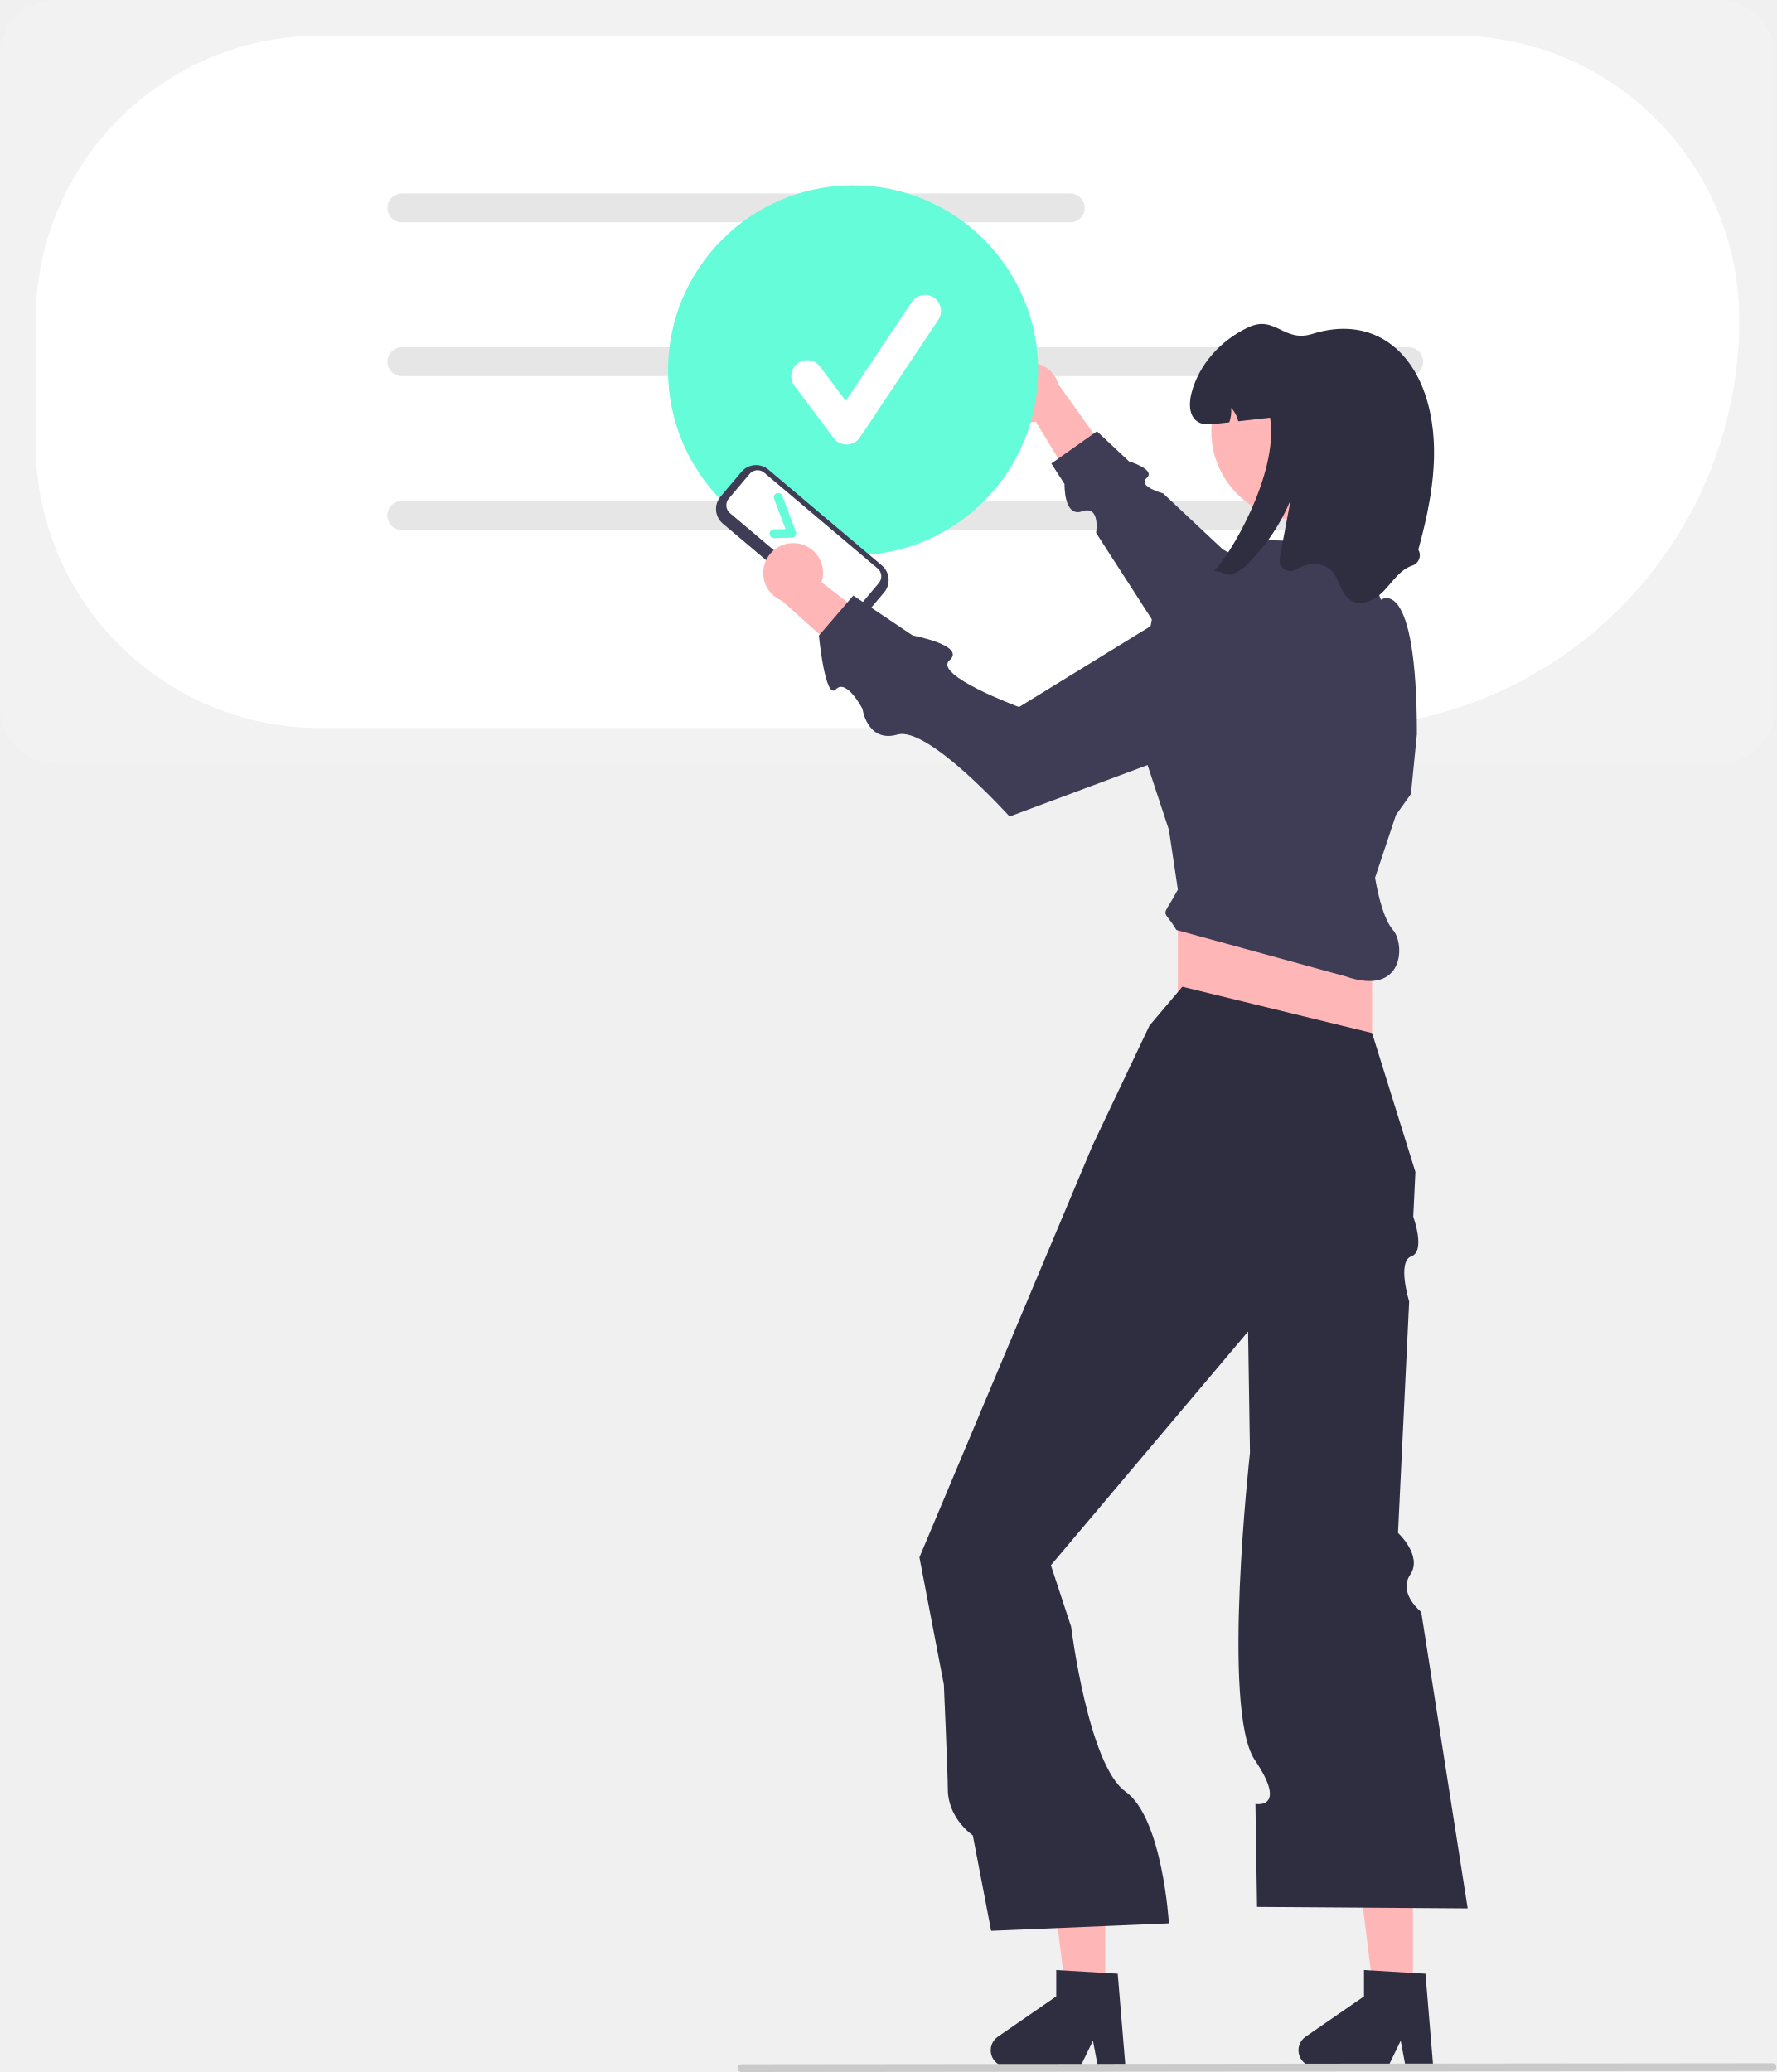
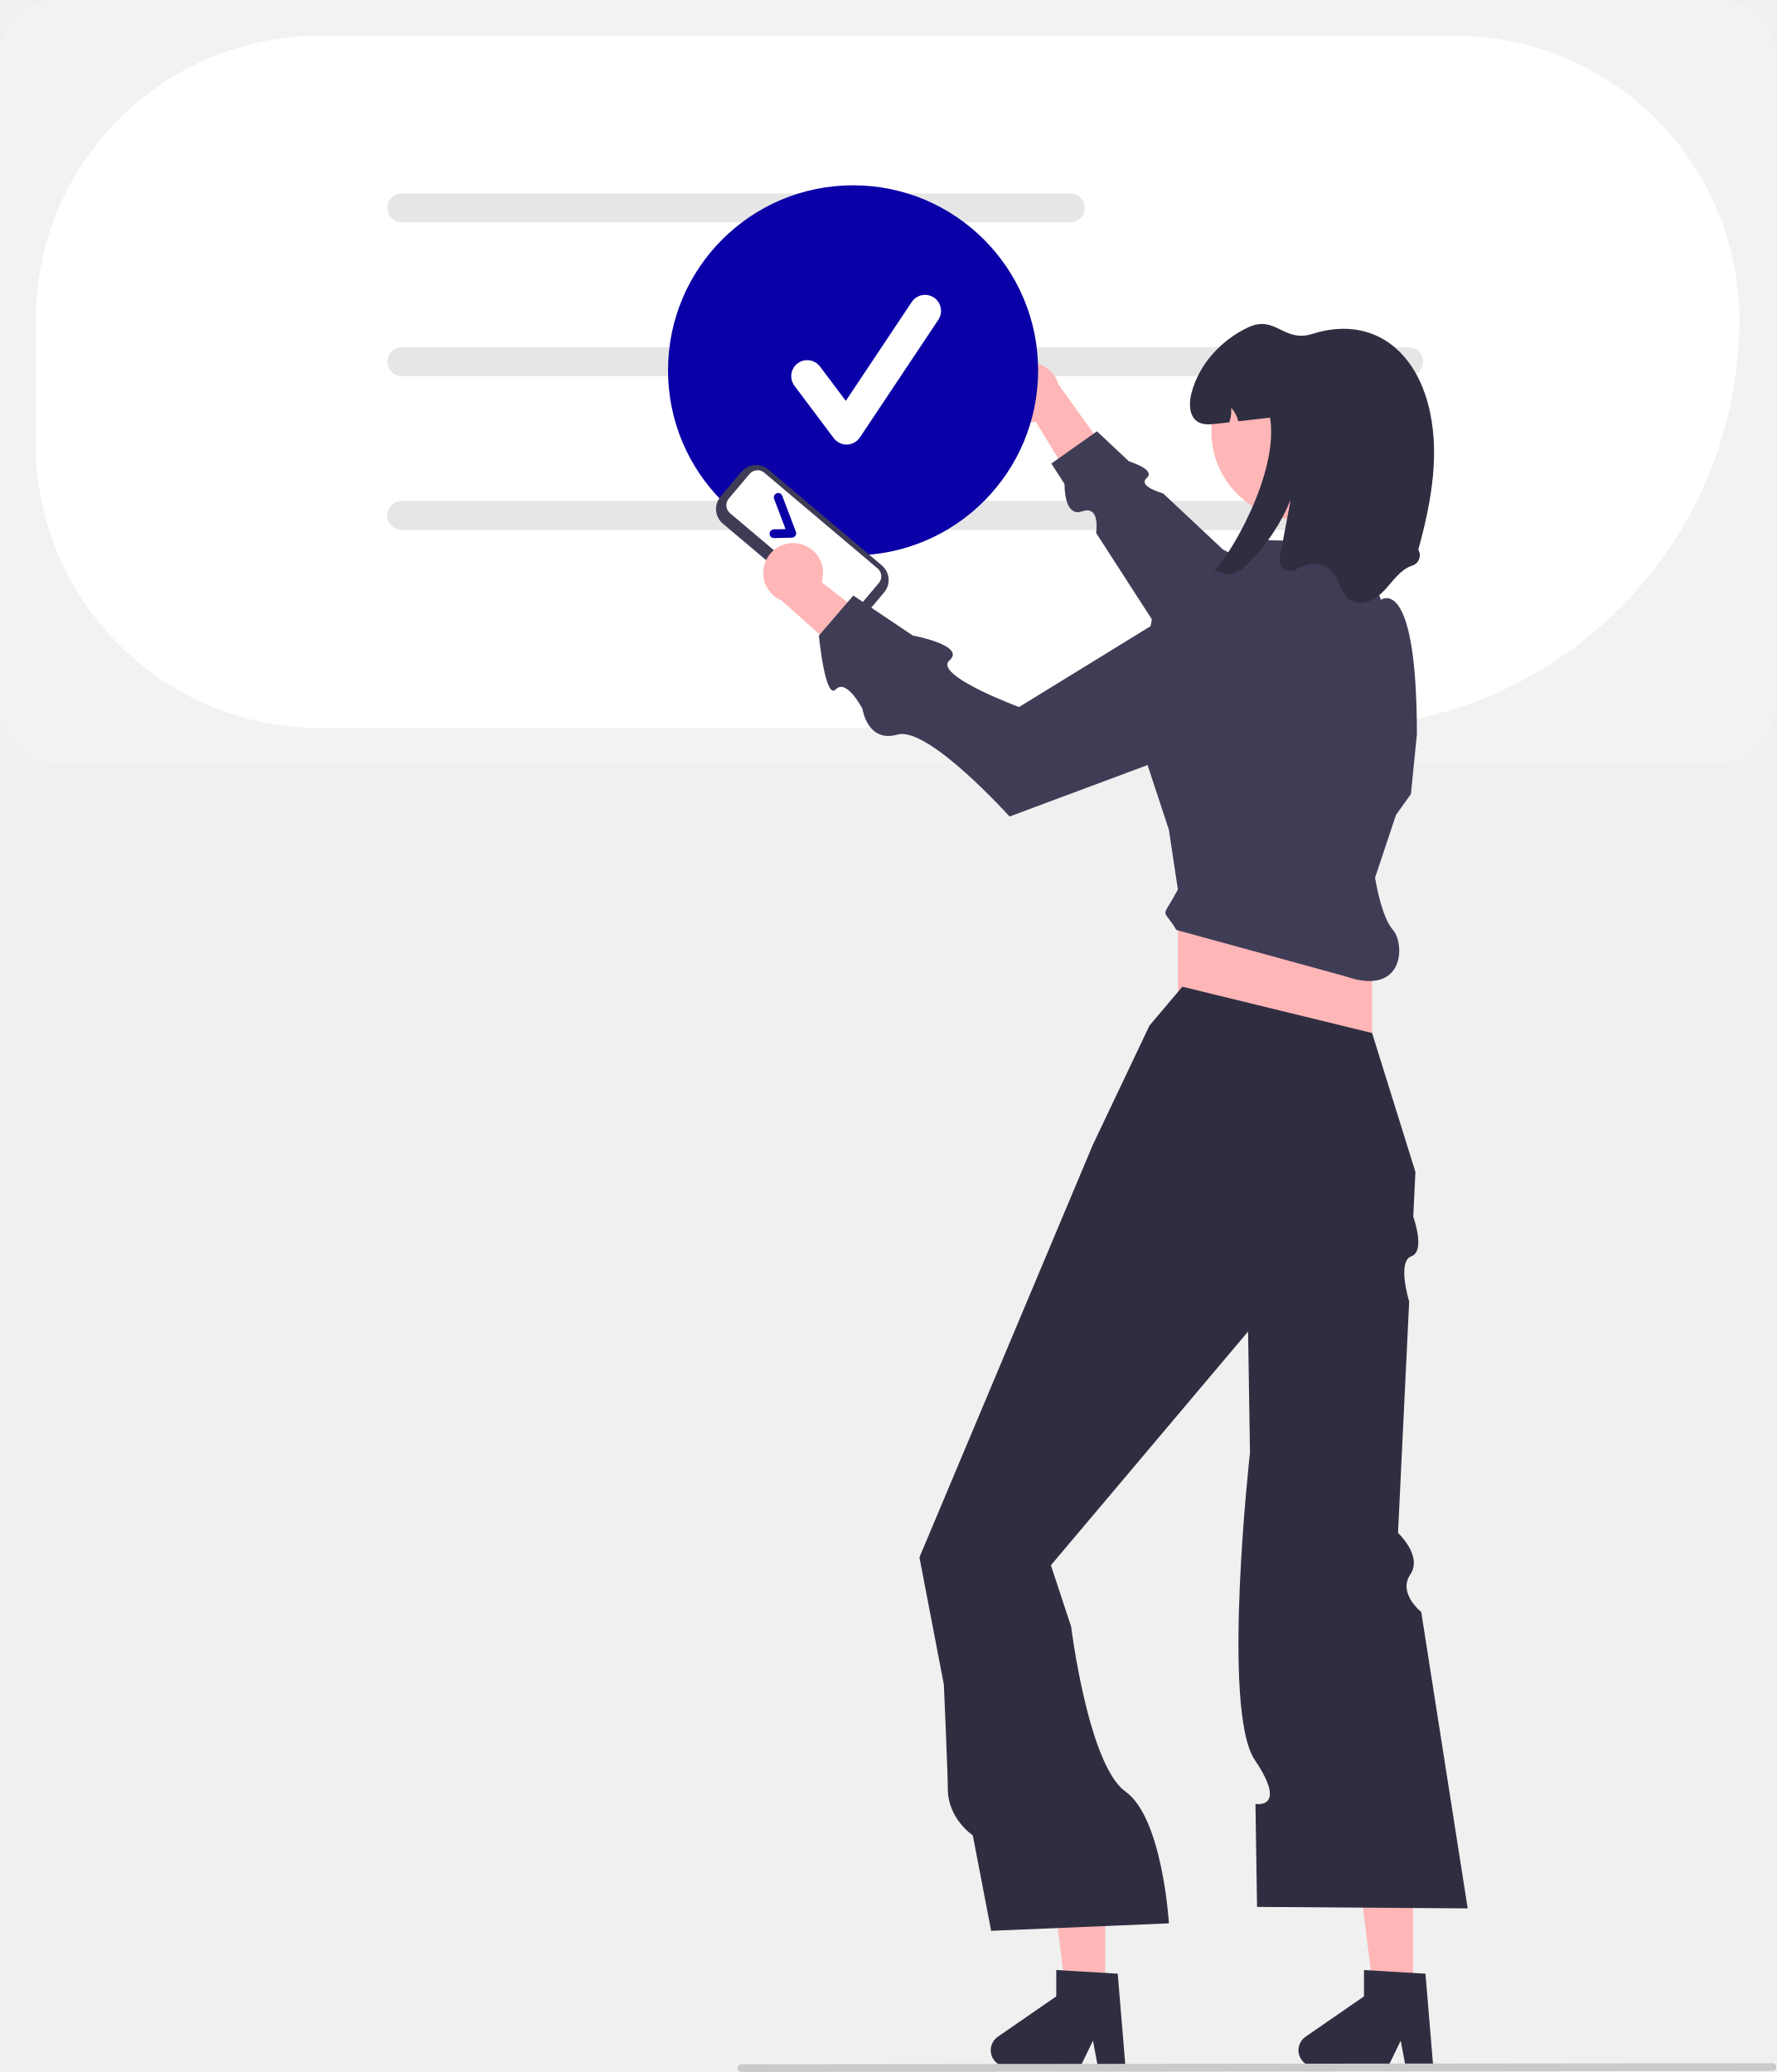
<svg xmlns="http://www.w3.org/2000/svg" data-name="Layer 1" width="543.219" height="633.601" viewBox="0 0 543.219 633.601">
  <path d="M854.052,366.728H345.482a17.112,17.112,0,0,1-17.092-17.092V150.291a17.112,17.112,0,0,1,17.092-17.092H854.052a17.112,17.112,0,0,1,17.092,17.092V349.636A17.112,17.112,0,0,1,854.052,366.728Z" transform="translate(-328.3903 -133.1994)" fill="#f2f2f2" />
  <path d="M735.442,355.827H426.21a87.014,87.014,0,0,1-86.916-86.916V231.026a87.015,87.015,0,0,1,86.916-86.917h347.118a87.015,87.015,0,0,1,86.916,86.917A124.943,124.943,0,0,1,735.442,355.827Z" transform="translate(-328.3903 -133.1994)" fill="#fff" />
  <path d="M655.673,201.175H451.267a4.408,4.408,0,1,1,0-8.816H655.673a4.408,4.408,0,0,1,0,8.816Z" transform="translate(-328.3903 -133.1994)" fill="#e6e6e6" />
  <path d="M759.147,248.206H451.267a4.408,4.408,0,1,1,0-8.816H759.147a4.408,4.408,0,0,1,0,8.816Z" transform="translate(-328.3903 -133.1994)" fill="#e6e6e6" />
  <path d="M759.147,295.237H451.267a4.408,4.408,0,1,1,0-8.816H759.147a4.408,4.408,0,0,1,0,8.816Z" transform="translate(-328.3903 -133.1994)" fill="#e6e6e6" />
  <path d="M759.147,295.237H451.267a4.408,4.408,0,1,1,0-8.816H759.147a4.408,4.408,0,0,1,0,8.816Z" transform="translate(-328.3903 -133.1994)" fill="#e6e6e6" />
  <path d="M634.103,253.604a9.088,9.088,0,0,0,11.007,8.547l16.811,27.578,7.155-15.182L652.015,250.686a9.138,9.138,0,0,0-17.912,2.918Z" transform="translate(-328.3903 -133.1994)" fill="#ffb6b6" />
  <path d="M760.255,332.64,702.323,301.216,684.05,284.072s-7.944-2.127-5.02-4.71-5.408-5.074-5.408-5.074l-9.809-9.203L649.873,274.948l4.034,6.253s-.278,10.352,5.393,8.361,4.254,6.594,4.254,6.594l33.85,52.471Z" transform="translate(-328.3903 -133.1994)" fill="#3f3d56" />
-   <circle cx="260.855" cy="113.249" r="56.586" fill="#64fcd9" />
+   <circle cx="260.855" cy="113.249" r="56.586" fill="#0b00a7" />
  <polygon points="432.044 611.601 420.278 611.601 414.679 566.219 432.044 566.219 432.044 611.601" fill="#ffb6b6" />
  <path d="M766.644,765.186h-8.438l-1.506-7.966-3.857,7.966H730.465a5.031,5.031,0,0,1-2.859-9.17l17.871-12.342V735.62l18.797,1.122Z" transform="translate(-328.3903 -133.1994)" fill="#2f2e41" />
  <polygon points="337.942 611.601 326.176 611.601 320.577 566.219 337.942 566.219 337.942 611.601" fill="#ffb6b6" />
  <path d="M672.542,765.186h-8.438l-1.506-7.966L658.741,765.186H636.363a5.031,5.031,0,0,1-2.859-9.17l17.871-12.342V735.62l18.797,1.122Z" transform="translate(-328.3903 -133.1994)" fill="#2f2e41" />
  <rect x="360.175" y="268.381" width="59.385" height="67.607" fill="#ffb6b6" />
  <path d="M689.936,434.927l-10.05,11.877L662.527,483.349,618.788,587.418l-9.25,22.009,7.47,38.907s1.209,27.411,1.209,31.898c0,9.136,7.641,14.198,7.641,14.198l5.606,29.198,54.36-2.284s-1.897-32.185-13.282-40.303-16.619-50.429-16.619-50.429l-6.186-18.772,60.298-71.478.389,24.985.188,12.093s-8.83,78.656,1.463,93.921.21,13.469.21,13.469l.49,31.488,64.41.457L762.976,626.121s-7.215-5.697-3.355-11.424-3.742-12.741-3.742-12.741l3.41-70.772s-3.775-12.224.665-13.813.583-12.101.583-12.101l.66-13.698-13.247-42.483Z" transform="translate(-328.3903 -133.1994)" fill="#2f2e41" />
  <path d="M748.864,401.581l6.395-19.186,4.568-6.395,1.827-18.272c0-49.335-11.004-41.12-11.004-41.12l-6.354-17.351-29.236-.914L696.331,316.158l-15.531,5.482-6.082,31.602,11.107,33.721,2.741,18.272c-5.228,9.652-4.786,5.087-.457,12.334l51.619,14.161c18.272,6.395,18.272-10.05,14.608-14.161C750.672,413.458,748.864,401.581,748.864,401.581Z" transform="translate(-328.3903 -133.1994)" fill="#3f3d56" />
  <circle cx="397.511" cy="131.907" r="27.102" fill="#ffb6b6" />
  <path d="M699.506,307.834" transform="translate(-328.3903 -133.1994)" fill="#2f2e41" />
  <path d="M762.084,301.284a3.329,3.329,0,0,1-1.855,4.87c-3.636,1.206-5.875,4.723-8.487,7.537-2.604,2.805-6.797,5.135-10.123,3.225-3.316-1.9-3.545-6.752-6.322-9.383-2.704-2.558-7.199-2.248-10.379-.302l-.095.058a3.351,3.351,0,0,1-5.127-3.41q1.671-8.887,3.34-17.772a59.761,59.761,0,0,1-12.507,18.912,13.757,13.757,0,0,1-5.427,3.819c-1.9.603-3.746-1.361-5.591-1.005,4.586-4.011,20.008-29.72,17.249-46.905q-4.865.548-9.73,1.096A8.943,8.943,0,0,0,704.855,257.924a10.51,10.51,0,0,1-.557,4.413c-1.352.155-2.713.302-4.066.457-1.882.21-3.929.393-5.546-.594-2.695-1.644-2.777-5.536-2.01-8.606,2.248-8.926,9.063-16.39,17.404-20.3,8.341-3.901,10.808,4.787,19.597,2.01,17.359-5.482,30.661,3.892,35.348,21.287C768.963,271.181,766.104,286.666,762.084,301.284Z" transform="translate(-328.3903 -133.1994)" fill="#2f2e41" />
  <path d="M837.116,765.776H803.929l-.143-.259c-.424-.77-.834-1.585-1.217-2.423-3.418-7.318-4.863-15.688-6.138-23.073l-.96-5.566a3.437,3.437,0,0,1,5.41-3.362q7.565,5.505,15.136,10.999c1.911,1.391,4.094,3,6.184,4.739.202-.979.413-1.962.624-2.931a3.439,3.439,0,0,1,6.281-1.086l3.883,6.238c2.832,4.556,5.332,9.045,4.822,13.887a.756.756,0,0,1-.013.176,10.947,10.947,0,0,1-.563,2.331Z" transform="translate(-328.3903 -133.1994)" fill="#f0f0f0" />
  <path d="M870.425,766.493l-315.358.307a1.191,1.191,0,0,1,0-2.381l315.358-.307a1.191,1.191,0,0,1,0,2.381Z" transform="translate(-328.3903 -133.1994)" fill="#cacaca" />
  <path d="M584.101,322.609l-34.688-29.294a5.865,5.865,0,0,1-.696-8.257l6.384-7.56a5.865,5.865,0,0,1,8.257-.696l34.688,29.294a5.865,5.865,0,0,1,.696,8.257l-6.384,7.56A5.865,5.865,0,0,1,584.101,322.609Z" transform="translate(-328.3903 -133.1994)" fill="#3f3d56" />
  <path d="M551.234,285.668a3.161,3.161,0,0,0,.375,4.449l34.688,29.294a3.161,3.161,0,0,0,4.449-.375l6.384-7.56a3.161,3.161,0,0,0-.375-4.449l-34.688-29.294a3.161,3.161,0,0,0-4.449.375Z" transform="translate(-328.3903 -133.1994)" fill="#fff" />
-   <path d="M571.598,297.056a1.333,1.333,0,0,1-1.054.558l-5.45.125a1.334,1.334,0,1,1-.061-2.667l3.566-.082-3.511-9.265a1.334,1.334,0,0,1,2.494-.945l4.18,11.028a1.334,1.334,0,0,1-.141,1.218Z" transform="translate(-328.3903 -133.1994)" fill="#64fcd9" />
+   <path d="M571.598,297.056a1.333,1.333,0,0,1-1.054.558l-5.45.125a1.334,1.334,0,1,1-.061-2.667l3.566-.082-3.511-9.265a1.334,1.334,0,0,1,2.494-.945l4.18,11.028a1.334,1.334,0,0,1-.141,1.218Z" transform="translate(-328.3903 -133.1994)" fill="#0b00a7" />
  <path d="M572.297,299.384a9.088,9.088,0,0,1,7.3,11.871l25.586,19.709-15.87,5.461-21.864-19.554a9.138,9.138,0,0,1,4.848-17.489Z" transform="translate(-328.3903 -133.1994)" fill="#ffb6b6" />
  <path d="M705.505,309.129l-65.509,40.278s-26.413-9.773-21.251-14.297-11.271-7.583-11.271-7.583l-18.153-12.213-10.534,12.242s1.919,19.885,5.185,16.442,8.147,5.963,8.147,5.963,1.443,10.502,10.739,7.859S637.101,382.882,637.101,382.882l80.622-30.069Z" transform="translate(-328.3903 -133.1994)" fill="#3f3d56" />
  <path d="M587.255,269.147a4.891,4.891,0,0,1-3.913-1.957l-11.998-15.997a4.892,4.892,0,1,1,7.827-5.87l7.849,10.465,20.16-30.24a4.892,4.892,0,0,1,8.141,5.427l-23.996,35.994a4.894,4.894,0,0,1-3.935,2.177C587.346,269.146,587.301,269.147,587.255,269.147Z" transform="translate(-328.3903 -133.1994)" fill="#fff" />
</svg>
